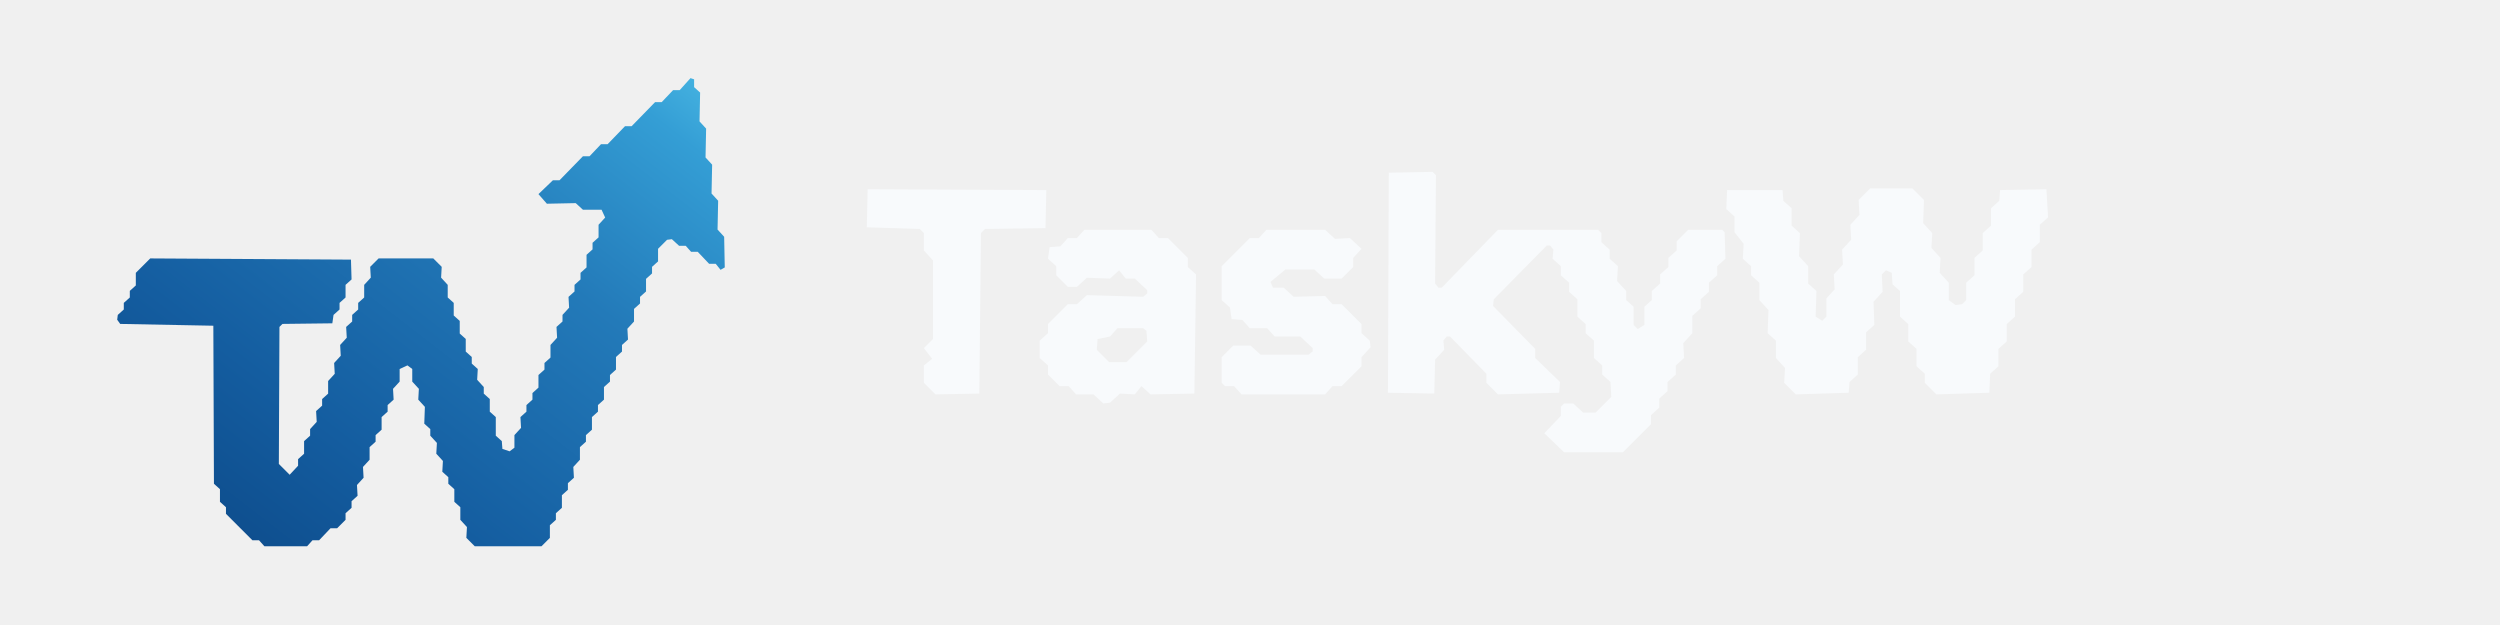
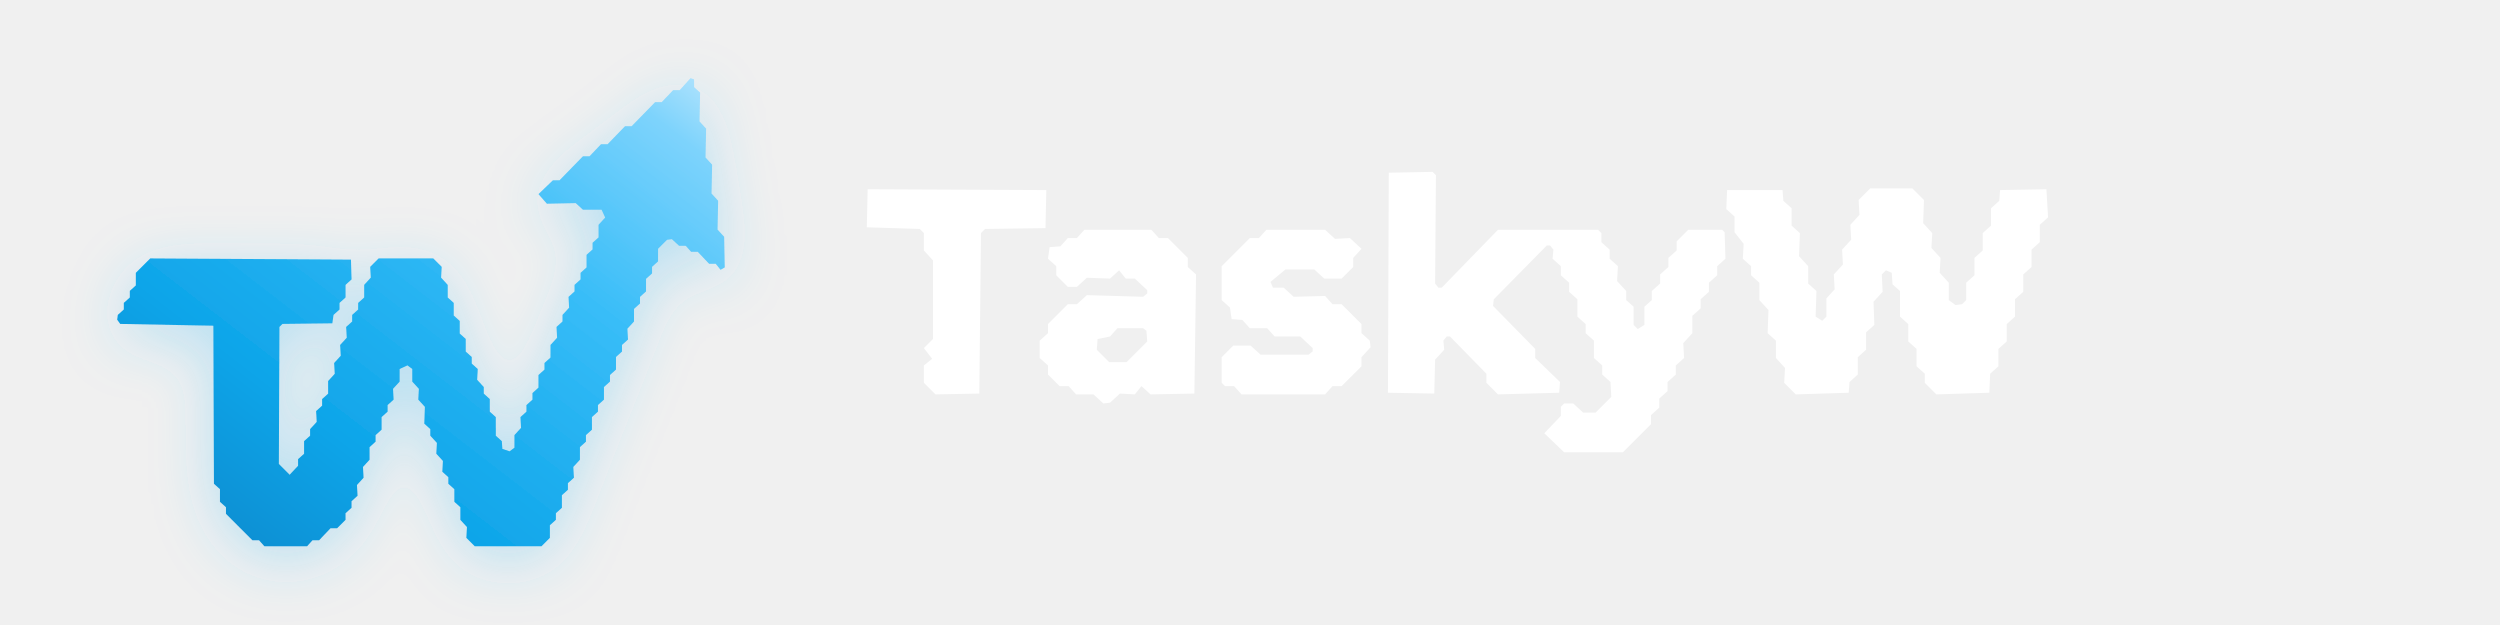
<svg xmlns="http://www.w3.org/2000/svg" viewBox="0 0 320 80" width="100%" height="100%">
  <defs>
-     <linearGradient id="taskyGrad" x1="0%" y1="100%" x2="100%" y2="0%">
-       <stop offset="0%" stop-color="#0b4684" />
-       <stop offset="30%" stop-color="#145da0" />
-       <stop offset="65%" stop-color="#237ab9" />
-       <stop offset="90%" stop-color="#349ed5" />
-       <stop offset="100%" stop-color="#49b7e3" />
+     <linearGradient id="taskyGradDark" x1="0%" y1="100%" x2="100%" y2="0%">
+       <stop offset="0%" stop-color="#0284C7" />
+       <stop offset="30%" stop-color="#0EA5E9" />
+       <stop offset="65%" stop-color="#38BDF8" />
+       <stop offset="90%" stop-color="#7DD3FC" />
+       <stop offset="100%" stop-color="#BAE6FD" />
    </linearGradient>
+     <filter id="darkGlow" x="-20%" y="-20%" width="140%" height="140%">
+       <feDropShadow dx="0" dy="2" stdDeviation="5" flood-color="#38BDF8" flood-opacity="0.3" />
+     </filter>
  </defs>
  <g transform="translate(15, 10) scale(0.7692308, 0.7692308) translate(-31.9, -13.0)">
-     <path d="M 127.90,13.20 L 127.30,13.00 L 125.50,15.00 L 124.40,15.00 L 122.50,17.00 L 121.40,17.00 L 117.50,21.00 L 116.40,21.00 L 113.50,24.00 L 112.40,24.00 L 110.50,26.00 L 109.40,26.00 L 105.50,30.00 L 104.40,30.00 L 102.00,32.30 L 103.40,33.90 L 108.20,33.80 L 109.40,34.90 L 112.50,34.90 L 113.10,36.20 L 112.00,37.40 L 112.00,39.50 L 111.00,40.40 L 111.00,41.50 L 110.00,42.40 L 110.00,44.50 L 109.00,45.40 L 109.00,46.50 L 108.00,47.40 L 108.00,48.50 L 107.00,49.40 L 107.10,51.20 L 106.00,52.40 L 106.00,53.50 L 105.00,54.40 L 105.10,56.20 L 104.00,57.40 L 104.00,59.50 L 103.00,60.40 L 103.00,61.50 L 102.00,62.40 L 102.00,64.50 L 101.00,65.40 L 101.00,66.50 L 100.00,67.40 L 100.00,68.50 L 99.00,69.40 L 99.10,71.20 L 98.00,72.40 L 98.00,74.50 L 97.20,75.10 L 96.00,74.70 L 95.90,73.40 L 94.90,72.50 L 94.90,69.40 L 93.90,68.50 L 93.90,66.40 L 92.90,65.50 L 92.90,64.40 L 91.80,63.20 L 91.90,61.40 L 90.90,60.50 L 90.90,59.40 L 89.90,58.50 L 89.90,56.40 L 88.90,55.50 L 88.90,53.40 L 87.90,52.50 L 87.90,50.40 L 86.90,49.50 L 86.90,47.40 L 85.80,46.20 L 85.90,44.40 L 84.50,43.00 L 75.40,43.00 L 74.00,44.40 L 74.10,46.20 L 73.00,47.40 L 73.00,49.50 L 72.00,50.40 L 72.00,51.50 L 71.00,52.40 L 71.00,53.50 L 70.00,54.40 L 70.10,56.20 L 69.00,57.40 L 69.10,59.20 L 68.00,60.40 L 68.10,62.20 L 67.00,63.40 L 67.00,65.50 L 66.00,66.40 L 66.00,67.50 L 65.00,68.40 L 65.10,70.20 L 64.00,71.40 L 64.00,72.50 L 63.00,73.40 L 63.00,75.50 L 62.00,76.40 L 62.00,77.50 L 60.60,79.00 L 58.80,77.20 L 58.90,54.40 L 59.40,53.90 L 67.70,53.80 L 67.90,52.40 L 68.90,51.50 L 68.90,50.40 L 69.90,49.50 L 69.90,47.40 L 70.90,46.50 L 70.80,43.20 L 37.40,43.00 L 35.00,45.40 L 35.00,47.50 L 34.00,48.40 L 34.00,49.50 L 33.00,50.40 L 33.00,51.50 L 32.00,52.40 L 31.90,53.20 L 32.40,53.90 L 47.90,54.20 L 48.00,80.50 L 49.00,81.40 L 49.00,83.50 L 50.00,84.40 L 50.00,85.50 L 54.40,89.90 L 55.50,89.90 L 56.40,90.90 L 63.50,90.90 L 64.40,89.90 L 65.50,89.90 L 67.40,87.90 L 68.50,87.90 L 69.90,86.50 L 69.90,85.40 L 70.90,84.50 L 70.90,83.40 L 71.90,82.50 L 71.80,80.70 L 72.90,79.50 L 72.80,77.70 L 73.90,76.50 L 73.90,74.40 L 74.90,73.50 L 74.90,72.40 L 75.90,71.50 L 75.90,69.40 L 76.90,68.50 L 76.90,67.40 L 77.90,66.50 L 77.80,64.70 L 78.90,63.50 L 78.90,61.40 L 80.20,60.80 L 81.00,61.40 L 81.00,63.50 L 82.10,64.70 L 82.00,66.50 L 83.10,67.70 L 83.00,70.50 L 84.00,71.40 L 84.00,72.50 L 85.10,73.70 L 85.00,75.50 L 86.10,76.70 L 86.00,78.50 L 87.00,79.40 L 87.00,80.50 L 88.00,81.40 L 88.00,83.50 L 89.00,84.40 L 89.00,86.50 L 90.10,87.70 L 90.00,89.50 L 91.40,90.90 L 102.50,90.90 L 103.90,89.50 L 103.90,87.40 L 104.90,86.50 L 104.90,85.40 L 105.90,84.50 L 105.90,82.40 L 106.90,81.50 L 106.90,80.40 L 107.90,79.50 L 107.80,77.70 L 108.90,76.50 L 108.90,74.40 L 109.90,73.50 L 109.90,72.40 L 110.90,71.50 L 110.90,69.40 L 111.90,68.50 L 111.90,67.40 L 112.90,66.50 L 112.90,64.40 L 113.90,63.50 L 113.90,62.40 L 114.90,61.50 L 114.90,59.40 L 115.90,58.50 L 115.90,57.40 L 116.90,56.50 L 116.80,54.70 L 117.90,53.50 L 117.90,51.40 L 118.90,50.50 L 118.90,49.40 L 119.90,48.50 L 119.90,46.40 L 120.90,45.50 L 120.90,44.40 L 121.90,43.50 L 121.90,41.40 L 123.40,39.90 L 124.20,39.80 L 125.40,40.90 L 126.50,40.90 L 127.40,41.90 L 128.50,41.90 L 130.40,43.90 L 131.50,43.90 L 132.30,44.90 L 133.00,44.50 L 132.90,39.40 L 131.80,38.20 L 131.90,33.40 L 130.80,32.20 L 130.90,27.40 L 129.80,26.20 L 129.90,21.40 L 128.80,20.20 L 128.90,15.40 L 127.90,14.50 Z" fill="url(#taskyGrad)" />
+     <path d="M 127.90,13.20 L 127.30,13.00 L 125.50,15.00 L 124.40,15.00 L 122.50,17.00 L 121.40,17.00 L 117.50,21.00 L 116.40,21.00 L 113.50,24.00 L 112.40,24.00 L 110.50,26.00 L 109.40,26.00 L 105.50,30.00 L 104.40,30.00 L 102.00,32.30 L 103.40,33.90 L 108.20,33.80 L 109.40,34.90 L 112.50,34.90 L 113.10,36.20 L 112.00,37.40 L 112.00,39.50 L 111.00,40.40 L 111.00,41.50 L 110.00,42.40 L 110.00,44.50 L 109.00,45.40 L 109.00,46.50 L 108.00,47.40 L 108.00,48.50 L 107.00,49.40 L 107.10,51.20 L 106.00,52.40 L 106.00,53.50 L 105.00,54.40 L 105.10,56.20 L 104.00,57.40 L 104.00,59.50 L 103.00,60.40 L 103.00,61.50 L 102.00,62.40 L 102.00,64.50 L 101.00,65.40 L 101.00,66.50 L 100.00,67.40 L 100.00,68.50 L 99.00,69.40 L 99.10,71.20 L 98.00,72.40 L 98.00,74.50 L 97.20,75.10 L 96.00,74.70 L 95.90,73.40 L 94.90,72.50 L 94.90,69.40 L 93.90,68.50 L 93.90,66.40 L 92.90,65.50 L 92.90,64.40 L 91.80,63.20 L 91.90,61.40 L 90.90,60.50 L 90.90,59.40 L 89.90,58.50 L 89.90,56.40 L 88.90,55.50 L 88.90,53.40 L 87.90,52.50 L 87.90,50.40 L 86.90,49.50 L 86.90,47.40 L 85.80,46.20 L 85.90,44.40 L 84.50,43.00 L 75.40,43.00 L 74.00,44.40 L 74.10,46.20 L 73.00,47.40 L 73.00,49.50 L 72.00,50.40 L 72.00,51.50 L 71.00,52.40 L 71.00,53.50 L 70.00,54.40 L 70.10,56.20 L 69.00,57.40 L 69.10,59.20 L 68.00,60.40 L 68.10,62.20 L 67.00,63.40 L 67.00,65.50 L 66.00,66.40 L 66.00,67.50 L 65.00,68.40 L 65.10,70.20 L 64.00,71.40 L 64.00,72.50 L 63.00,73.40 L 63.00,75.50 L 62.00,76.40 L 62.00,77.50 L 60.60,79.00 L 58.80,77.20 L 58.90,54.40 L 59.40,53.90 L 67.70,53.80 L 67.90,52.40 L 68.90,51.50 L 68.90,50.40 L 69.90,49.50 L 69.90,47.40 L 70.90,46.50 L 70.80,43.20 L 37.40,43.00 L 35.00,45.40 L 35.00,47.50 L 34.00,48.40 L 34.00,49.50 L 33.00,50.40 L 33.00,51.50 L 32.00,52.40 L 31.90,53.20 L 32.40,53.90 L 47.90,54.20 L 48.00,80.50 L 49.00,81.40 L 49.00,83.50 L 50.00,84.40 L 50.00,85.50 L 54.40,89.90 L 55.50,89.90 L 56.40,90.90 L 63.50,90.90 L 64.40,89.90 L 65.50,89.90 L 67.40,87.90 L 68.50,87.90 L 69.90,86.50 L 69.90,85.40 L 70.90,84.50 L 70.90,83.40 L 71.90,82.50 L 71.80,80.70 L 72.90,79.50 L 72.80,77.70 L 73.90,76.50 L 73.90,74.40 L 74.90,73.50 L 74.90,72.40 L 75.90,71.50 L 75.90,69.40 L 76.90,68.50 L 76.90,67.40 L 77.90,66.50 L 77.80,64.70 L 78.90,63.50 L 78.90,61.40 L 80.20,60.80 L 81.00,61.40 L 81.00,63.50 L 82.10,64.70 L 82.00,66.50 L 83.10,67.70 L 83.00,70.50 L 84.00,71.40 L 84.00,72.50 L 85.10,73.70 L 85.00,75.50 L 86.10,76.70 L 86.00,78.50 L 87.00,79.40 L 87.00,80.50 L 88.00,81.40 L 88.00,83.50 L 89.00,84.40 L 89.00,86.50 L 90.10,87.70 L 90.00,89.50 L 91.40,90.90 L 102.50,90.90 L 103.90,89.50 L 103.90,87.40 L 104.90,86.50 L 104.90,85.40 L 105.90,84.50 L 105.90,82.40 L 106.90,81.50 L 106.90,80.40 L 107.90,79.50 L 107.80,77.70 L 108.90,76.50 L 108.90,74.40 L 109.90,73.50 L 109.90,72.40 L 110.90,71.50 L 110.90,69.40 L 111.90,68.50 L 111.90,67.40 L 112.90,66.50 L 112.90,64.40 L 113.90,63.50 L 113.90,62.40 L 114.90,61.50 L 114.90,59.40 L 115.90,58.50 L 115.90,57.40 L 116.90,56.50 L 116.80,54.70 L 117.90,53.50 L 117.90,51.40 L 118.90,50.50 L 118.90,49.40 L 119.90,48.50 L 119.90,46.40 L 120.90,45.50 L 120.90,44.40 L 121.90,43.50 L 121.90,41.40 L 123.40,39.90 L 124.20,39.80 L 125.40,40.90 L 126.50,40.90 L 127.40,41.90 L 128.50,41.90 L 130.40,43.90 L 131.50,43.90 L 132.30,44.90 L 133.00,44.50 L 132.90,39.40 L 131.80,38.20 L 131.90,33.40 L 130.80,32.20 L 130.90,27.40 L 129.80,26.20 L 129.90,21.40 L 128.80,20.20 L 128.90,15.40 L 127.90,14.50 Z" fill="url(#taskyGradDark)" filter="url(#darkGlow)" />
  </g>
  <g transform="translate(110.8462, 22.0) scale(1.058824, 1.058824) translate(-11.0, -7.0)">
-     <path d="M 59.40,14.00 L 58.50,15.00 L 57.40,15.00 L 54.00,18.40 L 54.00,22.50 L 55.00,23.40 L 55.20,24.80 L 56.50,24.90 L 57.40,25.90 L 59.50,25.90 L 60.40,26.90 L 63.50,26.90 L 65.00,28.30 L 65.00,28.70 L 64.50,29.10 L 58.70,29.10 L 57.50,28.00 L 55.40,28.00 L 54.00,29.40 L 54.00,32.50 L 54.40,32.90 L 55.50,32.90 L 56.40,33.90 L 66.50,33.90 L 67.40,32.90 L 68.50,32.90 L 70.90,30.50 L 70.90,29.40 L 72.00,28.20 L 71.90,27.40 L 70.90,26.50 L 70.90,25.40 L 68.50,23.00 L 67.40,23.00 L 66.50,22.00 L 62.70,22.10 L 61.50,21.00 L 60.20,21.00 L 59.90,20.30 L 61.70,18.80 L 65.20,18.80 L 66.40,19.90 L 68.50,19.90 L 69.90,18.50 L 69.90,17.40 L 70.90,16.30 L 69.50,15.00 L 67.70,15.10 L 66.50,14.00 Z M 33.20,16.10 L 33.00,17.50 L 34.00,18.40 L 34.00,19.50 L 35.40,20.90 L 36.50,20.90 L 37.70,19.80 L 40.50,19.90 L 41.60,18.90 L 42.40,19.90 L 43.50,19.90 L 45.00,21.30 L 45.00,21.70 L 44.50,22.10 L 37.70,21.90 L 36.50,23.00 L 35.40,23.00 L 33.00,25.40 L 33.00,26.50 L 32.00,27.40 L 32.00,29.50 L 33.00,30.40 L 33.00,31.50 L 34.40,32.90 L 35.50,32.90 L 36.40,33.90 L 38.50,33.90 L 39.70,35.00 L 40.50,34.90 L 41.70,33.80 L 43.50,33.90 L 44.30,32.90 L 45.40,33.90 L 50.70,33.80 L 50.90,19.40 L 49.90,18.50 L 49.90,17.40 L 47.50,15.00 L 46.40,15.00 L 45.50,14.00 L 37.40,14.00 L 36.50,15.00 L 35.40,15.00 L 34.50,16.00 Z M 44.90,26.20 L 45.00,27.50 L 42.50,30.00 L 40.40,30.00 L 38.90,28.50 L 39.00,27.20 L 40.50,26.90 L 41.40,25.90 L 44.50,25.90 Z M 115.10,9.20 L 115.00,11.50 L 116.00,12.40 L 116.00,14.30 L 117.10,15.70 L 117.00,17.50 L 118.00,18.40 L 118.00,19.50 L 119.00,20.40 L 119.00,22.50 L 120.10,23.70 L 120.00,26.50 L 121.00,27.40 L 121.00,29.50 L 122.10,30.70 L 122.00,32.50 L 123.40,33.90 L 129.80,33.70 L 129.90,32.40 L 130.90,31.50 L 130.90,29.40 L 131.90,28.50 L 131.90,26.40 L 132.90,25.50 L 132.80,22.70 L 133.90,21.50 L 133.80,19.40 L 134.30,18.90 L 135.00,19.20 L 135.10,20.60 L 136.00,21.40 L 136.00,24.50 L 137.00,25.40 L 137.00,27.50 L 138.00,28.40 L 138.00,30.50 L 139.00,31.40 L 139.00,32.50 L 140.40,33.90 L 146.80,33.70 L 146.90,31.40 L 147.90,30.50 L 147.90,28.40 L 148.90,27.50 L 148.90,25.40 L 149.90,24.50 L 149.90,22.40 L 150.90,21.50 L 150.90,19.40 L 151.90,18.50 L 151.90,16.40 L 152.90,15.50 L 152.90,13.40 L 153.90,12.50 L 153.70,9.10 L 148.10,9.20 L 148.00,10.50 L 147.00,11.40 L 147.00,13.50 L 146.00,14.40 L 146.00,16.50 L 145.00,17.40 L 145.00,19.50 L 144.00,20.40 L 144.00,22.50 L 143.50,23.00 L 142.70,23.10 L 141.90,22.50 L 141.90,20.40 L 140.80,19.20 L 140.90,17.40 L 139.80,16.20 L 139.90,14.40 L 138.80,13.20 L 138.90,10.40 L 137.50,9.00 L 132.40,9.00 L 131.00,10.40 L 131.10,12.20 L 130.00,13.40 L 130.10,15.20 L 129.00,16.40 L 129.10,18.20 L 128.00,19.40 L 128.10,21.20 L 127.10,22.30 L 127.10,24.50 L 126.60,25.00 L 125.80,24.50 L 125.90,21.40 L 124.90,20.50 L 124.90,18.40 L 123.80,17.20 L 123.90,14.40 L 122.90,13.50 L 122.90,11.40 L 121.90,10.50 L 121.80,9.20 Z M 11.20,9.10 L 11.10,13.70 L 17.50,13.90 L 18.00,14.40 L 18.00,16.50 L 19.10,17.70 L 19.10,27.20 L 18.00,28.30 L 19.00,29.60 L 18.00,30.40 L 18.00,32.50 L 19.40,33.90 L 24.70,33.80 L 24.90,14.40 L 25.40,13.90 L 32.70,13.80 L 32.80,9.20 Z M 74.20,7.10 L 74.10,33.70 L 79.70,33.80 L 79.80,29.70 L 80.90,28.50 L 80.80,27.40 L 81.20,26.90 L 81.60,26.90 L 86.00,31.40 L 86.00,32.50 L 87.40,33.90 L 94.80,33.70 L 94.90,32.40 L 91.90,29.50 L 91.90,28.40 L 86.80,23.20 L 86.90,22.40 L 93.30,15.90 L 93.70,15.90 L 94.10,16.40 L 94.00,17.50 L 95.00,18.40 L 95.00,19.50 L 96.00,20.40 L 96.00,21.50 L 97.00,22.40 L 97.00,24.50 L 98.00,25.40 L 98.00,26.50 L 99.00,27.40 L 99.00,29.50 L 100.00,30.40 L 100.00,31.50 L 101.00,32.40 L 101.10,34.20 L 99.20,36.10 L 97.70,36.10 L 96.50,35.00 L 95.40,35.00 L 95.00,35.40 L 95.00,36.50 L 93.00,38.60 L 95.40,40.90 L 102.50,40.90 L 105.90,37.50 L 105.90,36.40 L 106.90,35.50 L 106.90,34.40 L 107.90,33.50 L 107.90,32.40 L 108.90,31.50 L 108.90,30.40 L 109.90,29.50 L 109.80,27.70 L 110.90,26.50 L 110.90,24.40 L 111.90,23.50 L 111.90,22.40 L 112.90,21.50 L 112.90,20.40 L 113.90,19.50 L 113.90,18.40 L 114.90,17.50 L 114.80,14.30 L 114.50,14.00 L 110.40,14.00 L 109.00,15.40 L 109.00,16.50 L 108.00,17.40 L 108.00,18.50 L 107.00,19.40 L 107.00,20.50 L 106.00,21.40 L 106.00,22.50 L 105.10,23.30 L 105.10,25.50 L 104.30,26.00 L 103.80,25.50 L 103.80,23.30 L 102.90,22.50 L 102.90,21.40 L 101.80,20.20 L 101.90,18.40 L 100.90,17.50 L 100.90,16.40 L 99.90,15.50 L 99.90,14.40 L 99.50,14.00 L 87.40,14.00 L 80.60,21.00 L 80.20,21.00 L 79.80,20.50 L 79.90,7.40 L 79.50,7.00 Z" fill="#F8FAFC" fill-rule="evenodd" />
+     <path d="M 59.40,14.00 L 58.50,15.00 L 57.40,15.00 L 54.00,18.40 L 54.00,22.50 L 55.00,23.40 L 55.20,24.80 L 56.50,24.90 L 57.40,25.90 L 59.50,25.90 L 60.40,26.90 L 63.50,26.90 L 65.00,28.30 L 65.00,28.70 L 64.50,29.10 L 58.70,29.10 L 57.50,28.00 L 55.40,28.00 L 54.00,29.40 L 54.00,32.50 L 54.40,32.90 L 55.50,32.90 L 56.40,33.90 L 66.50,33.90 L 67.40,32.90 L 68.50,32.90 L 70.90,30.50 L 70.90,29.40 L 72.00,28.20 L 71.90,27.40 L 70.90,26.50 L 70.90,25.40 L 68.50,23.00 L 67.40,23.00 L 66.50,22.00 L 62.70,22.10 L 61.50,21.00 L 60.20,21.00 L 59.90,20.30 L 61.70,18.80 L 65.20,18.80 L 66.40,19.90 L 68.50,19.90 L 69.90,18.50 L 69.90,17.40 L 70.90,16.30 L 69.50,15.00 L 67.70,15.10 L 66.50,14.00 Z M 33.20,16.10 L 33.00,17.50 L 34.00,18.40 L 34.00,19.50 L 35.40,20.90 L 36.50,20.90 L 37.70,19.80 L 40.50,19.90 L 41.60,18.90 L 42.40,19.90 L 43.50,19.90 L 45.00,21.30 L 45.00,21.70 L 44.50,22.10 L 37.70,21.90 L 36.50,23.00 L 35.40,23.00 L 33.00,25.40 L 33.00,26.50 L 32.00,27.40 L 32.00,29.50 L 33.00,30.40 L 33.00,31.50 L 34.40,32.90 L 35.50,32.90 L 36.40,33.90 L 38.50,33.90 L 39.70,35.00 L 40.50,34.90 L 41.70,33.80 L 43.50,33.90 L 44.30,32.90 L 45.40,33.90 L 50.70,33.80 L 50.90,19.40 L 49.90,18.50 L 49.90,17.40 L 47.50,15.00 L 46.40,15.00 L 45.50,14.00 L 37.40,14.00 L 36.50,15.00 L 35.40,15.00 L 34.50,16.00 Z M 44.90,26.20 L 45.00,27.50 L 42.50,30.00 L 40.40,30.00 L 38.90,28.50 L 39.00,27.20 L 40.50,26.90 L 41.40,25.90 L 44.50,25.90 Z M 115.10,9.20 L 115.00,11.50 L 116.00,12.40 L 116.00,14.30 L 117.10,15.70 L 117.00,17.50 L 118.00,18.40 L 118.00,19.50 L 119.00,20.40 L 119.00,22.50 L 120.10,23.70 L 120.00,26.50 L 121.00,27.40 L 121.00,29.50 L 122.10,30.70 L 122.00,32.50 L 123.40,33.90 L 129.80,33.70 L 129.90,32.40 L 130.90,31.50 L 130.90,29.40 L 131.90,28.50 L 131.90,26.40 L 132.90,25.50 L 132.80,22.70 L 133.90,21.50 L 133.80,19.40 L 134.30,18.90 L 135.00,19.20 L 135.10,20.60 L 136.00,21.40 L 136.00,24.50 L 137.00,25.40 L 137.00,27.50 L 138.00,28.40 L 138.00,30.50 L 139.00,31.40 L 139.00,32.50 L 140.40,33.90 L 146.80,33.70 L 146.90,31.40 L 147.90,30.50 L 147.90,28.40 L 148.90,27.50 L 148.90,25.40 L 149.90,24.50 L 149.90,22.40 L 150.90,21.50 L 150.90,19.40 L 151.90,18.50 L 151.90,16.40 L 152.90,15.50 L 152.90,13.40 L 153.90,12.50 L 153.70,9.10 L 148.10,9.20 L 148.00,10.50 L 147.00,11.40 L 147.00,13.50 L 146.00,14.40 L 146.00,16.50 L 145.00,17.40 L 145.00,19.50 L 144.00,20.40 L 144.00,22.50 L 143.50,23.00 L 142.70,23.10 L 141.90,22.50 L 141.90,20.40 L 140.80,19.20 L 140.90,17.40 L 139.80,16.20 L 139.90,14.40 L 138.80,13.20 L 138.90,10.40 L 137.50,9.00 L 132.40,9.00 L 131.00,10.40 L 131.10,12.20 L 130.00,13.40 L 130.10,15.20 L 129.00,16.40 L 129.10,18.20 L 128.00,19.40 L 128.10,21.20 L 127.10,22.30 L 127.10,24.50 L 126.60,25.00 L 125.80,24.50 L 125.90,21.40 L 124.90,20.50 L 124.90,18.40 L 123.80,17.20 L 123.90,14.40 L 122.90,13.50 L 122.90,11.40 L 121.90,10.50 L 121.80,9.20 Z M 11.20,9.10 L 11.10,13.70 L 17.50,13.90 L 18.00,14.40 L 18.00,16.50 L 19.10,17.70 L 19.10,27.20 L 18.00,28.30 L 19.00,29.60 L 18.00,30.40 L 18.00,32.50 L 19.40,33.90 L 24.70,33.80 L 24.90,14.40 L 25.40,13.90 L 32.70,13.80 L 32.80,9.20 Z M 74.20,7.10 L 74.10,33.70 L 79.70,33.80 L 79.80,29.70 L 80.90,28.50 L 80.80,27.40 L 81.20,26.90 L 81.60,26.90 L 86.00,31.40 L 86.00,32.50 L 87.40,33.90 L 94.80,33.70 L 94.90,32.40 L 91.90,29.50 L 91.90,28.40 L 86.80,23.20 L 86.90,22.40 L 93.30,15.90 L 93.70,15.90 L 94.10,16.40 L 94.00,17.50 L 95.00,18.40 L 95.00,19.50 L 96.00,20.40 L 96.00,21.50 L 97.00,22.40 L 97.00,24.50 L 98.00,25.40 L 98.00,26.50 L 99.00,27.40 L 99.00,29.50 L 100.00,30.40 L 100.00,31.50 L 101.00,32.40 L 101.10,34.20 L 99.20,36.10 L 97.70,36.10 L 96.50,35.00 L 95.40,35.00 L 95.00,35.40 L 95.00,36.50 L 93.00,38.60 L 95.40,40.90 L 102.50,40.90 L 105.90,37.50 L 105.90,36.40 L 106.90,35.50 L 106.90,34.40 L 107.90,33.50 L 107.90,32.40 L 108.90,31.50 L 108.90,30.40 L 109.90,29.50 L 109.80,27.70 L 110.90,26.50 L 110.90,24.40 L 111.90,23.50 L 111.90,22.40 L 112.90,21.50 L 112.90,20.40 L 113.90,19.50 L 113.90,18.40 L 114.90,17.50 L 114.80,14.30 L 114.50,14.00 L 110.40,14.00 L 109.00,15.40 L 109.00,16.50 L 108.00,17.40 L 108.00,18.50 L 107.00,19.40 L 107.00,20.50 L 106.00,21.40 L 106.00,22.50 L 105.10,23.30 L 105.10,25.50 L 104.30,26.00 L 103.80,25.50 L 103.80,23.30 L 102.90,22.50 L 102.90,21.40 L 101.80,20.20 L 101.90,18.40 L 100.90,17.50 L 100.90,16.40 L 99.90,15.50 L 99.90,14.40 L 99.50,14.00 L 87.40,14.00 L 80.60,21.00 L 80.20,21.00 L 79.80,20.50 L 79.90,7.40 L 79.50,7.00 Z" fill="#FFFFFF" fill-rule="evenodd" />
  </g>
</svg>
